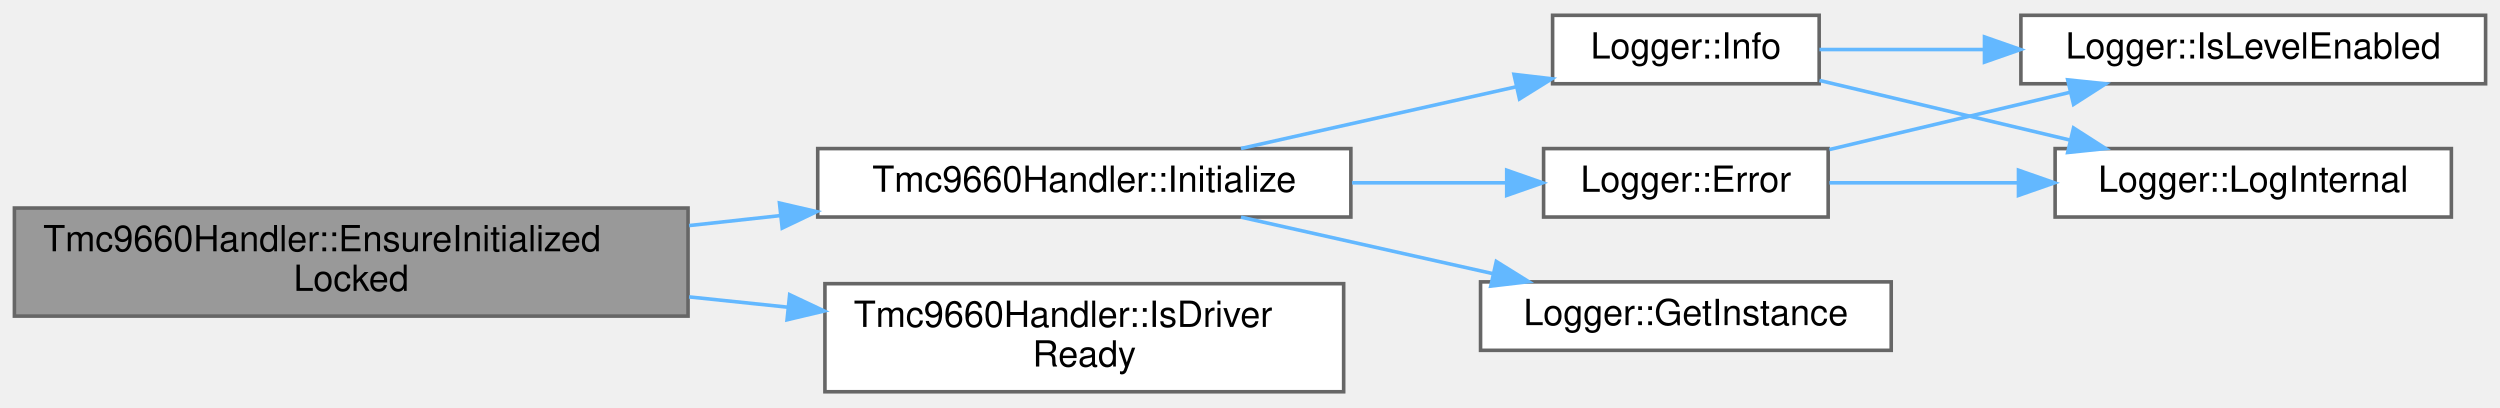
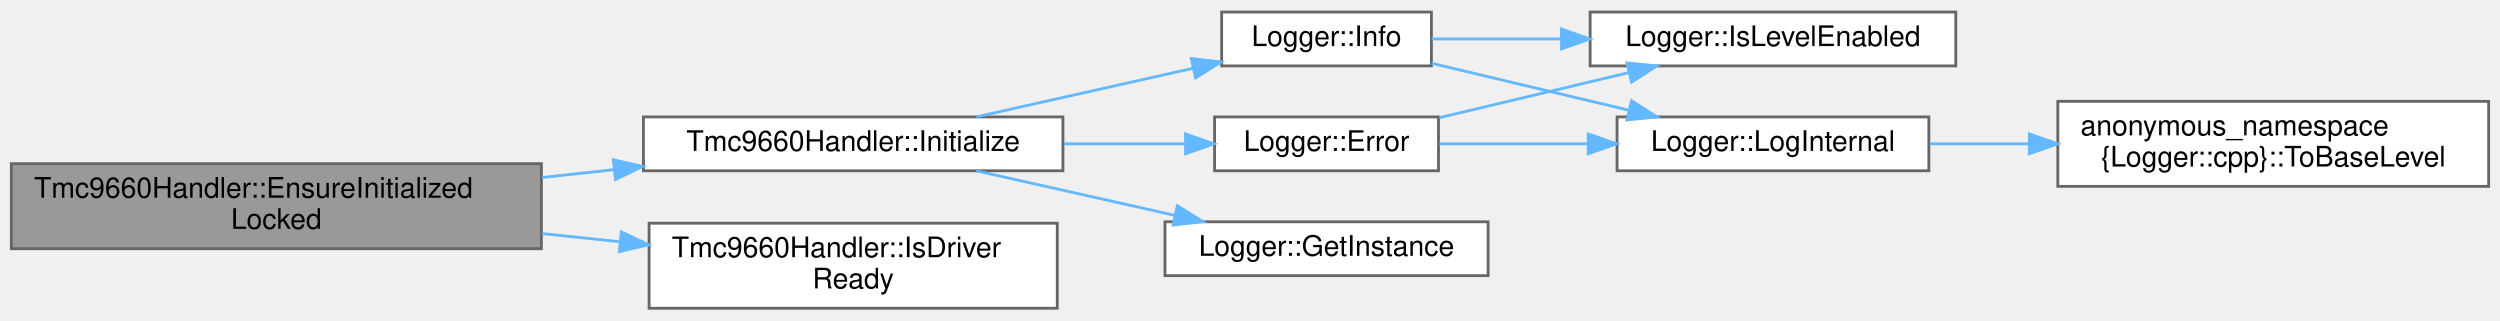
- <svg xmlns="http://www.w3.org/2000/svg" xmlns:xlink="http://www.w3.org/1999/xlink" width="694pt" height="113pt" viewBox="0.00 0.00 694.00 112.50">
+ <svg xmlns="http://www.w3.org/2000/svg" xmlns:xlink="http://www.w3.org/1999/xlink" width="882pt" height="113pt" viewBox="0.00 0.00 882.00 112.50">
  <g id="graph0" class="graph" transform="scale(1 1) rotate(0) translate(4 108.5)">
    <g id="Node000001" class="node">
      <g id="a_Node000001">
        <a xlink:title="Ensure initialized while handler_mutex_ is already held.">
          <polygon fill="#999999" stroke="#666666" points="187,-51 0,-51 0,-21 187,-21 187,-51" />
          <text text-anchor="start" x="8" y="-39" font-family="Helvetica,sans-Serif" font-size="10.00">Tmc9660Handler::EnsureInitialized</text>
          <text text-anchor="middle" x="93.5" y="-28" font-family="Helvetica,sans-Serif" font-size="10.00">Locked</text>
        </a>
      </g>
    </g>
    <g id="Node000002" class="node">
      <g id="a_Node000002">
        <a xlink:href="classTmc9660Handler.html#adc564847f8ae26c47412aaee0758991c" target="_top" xlink:title="Initialize the TMC9660 device.">
          <polygon fill="white" stroke="#666666" points="371,-67.5 223,-67.5 223,-48.5 371,-48.5 371,-67.5" />
          <text text-anchor="middle" x="297" y="-55.5" font-family="Helvetica,sans-Serif" font-size="10.00">Tmc9660Handler::Initialize</text>
        </a>
      </g>
    </g>
    <g id="edge1_Node000001_Node000002" class="edge">
      <g id="a_edge1_Node000001_Node000002">
        <a xlink:title=" ">
          <path fill="none" stroke="#63b8ff" d="M187.29,-46.13C195.73,-47.05 204.25,-47.98 212.61,-48.9" />
          <polygon fill="#63b8ff" stroke="#63b8ff" points="212.38,-52.39 222.7,-50 213.14,-45.43 212.38,-52.39" />
        </a>
      </g>
    </g>
-     <g id="Node000008" class="node">
-       <g id="a_Node000008">
+     <g id="Node000009" class="node">
+       <g id="a_Node000009">
        <a xlink:href="classTmc9660Handler.html#a13db97d201a287d8aa60384e04070b9f" target="_top" xlink:title="Check if the TMC9660 driver has been initialized and is ready.">
          <polygon fill="white" stroke="#666666" points="369,-30 225,-30 225,0 369,0 369,-30" />
          <text text-anchor="start" x="233" y="-18" font-family="Helvetica,sans-Serif" font-size="10.00">Tmc9660Handler::IsDriver</text>
          <text text-anchor="middle" x="297" y="-7" font-family="Helvetica,sans-Serif" font-size="10.00">Ready</text>
        </a>
      </g>
    </g>
-     <g id="edge9_Node000001_Node000008" class="edge">
-       <g id="a_edge9_Node000001_Node000008">
+     <g id="edge10_Node000001_Node000009" class="edge">
+       <g id="a_edge10_Node000001_Node000009">
        <a xlink:title=" ">
          <path fill="none" stroke="#63b8ff" d="M187.29,-26.33C196.44,-25.38 205.69,-24.41 214.71,-23.47" />
          <polygon fill="#63b8ff" stroke="#63b8ff" points="215.21,-26.94 224.8,-22.42 214.49,-19.98 215.21,-26.94" />
        </a>
      </g>
    </g>
    <g id="Node000003" class="node">
      <g id="a_Node000003">
        <a xlink:href="classLogger.html#adce17848a5844e053bfd314863dc1404" target="_top" xlink:title="Log error message.">
          <polygon fill="white" stroke="#666666" points="503.5,-67.5 424.5,-67.5 424.5,-48.5 503.5,-48.5 503.5,-67.5" />
          <text text-anchor="middle" x="464" y="-55.5" font-family="Helvetica,sans-Serif" font-size="10.00">Logger::Error</text>
        </a>
      </g>
    </g>
    <g id="edge2_Node000002_Node000003" class="edge">
      <g id="a_edge2_Node000002_Node000003">
        <a xlink:title=" ">
          <path fill="none" stroke="#63b8ff" d="M371.33,-58C385.73,-58 400.5,-58 413.87,-58" />
          <polygon fill="#63b8ff" stroke="#63b8ff" points="414.26,-61.5 424.26,-58 414.26,-54.5 414.26,-61.5" />
        </a>
      </g>
    </g>
-     <g id="Node000006" class="node">
-       <g id="a_Node000006">
+     <g id="Node000007" class="node">
+       <g id="a_Node000007">
        <a xlink:href="classLogger.html#a5789d11f8f1356e2192c0023a089cbc4" target="_top" xlink:title="Get singleton instance.">
          <polygon fill="white" stroke="#666666" points="521,-30.5 407,-30.5 407,-11.5 521,-11.5 521,-30.5" />
          <text text-anchor="middle" x="464" y="-18.5" font-family="Helvetica,sans-Serif" font-size="10.00">Logger::GetInstance</text>
        </a>
      </g>
    </g>
-     <g id="edge5_Node000002_Node000006" class="edge">
-       <g id="a_edge5_Node000002_Node000006">
+     <g id="edge6_Node000002_Node000007" class="edge">
+       <g id="a_edge6_Node000002_Node000007">
        <a xlink:title=" ">
          <path fill="none" stroke="#63b8ff" d="M340.49,-48.47C361.87,-43.68 387.97,-37.82 410.58,-32.75" />
          <polygon fill="#63b8ff" stroke="#63b8ff" points="411.37,-36.16 420.37,-30.56 409.84,-29.33 411.37,-36.16" />
        </a>
      </g>
    </g>
-     <g id="Node000007" class="node">
-       <g id="a_Node000007">
+     <g id="Node000008" class="node">
+       <g id="a_Node000008">
        <a xlink:href="classLogger.html#a4681229c521795685fc14f6b55c82300" target="_top" xlink:title="Log info message.">
          <polygon fill="white" stroke="#666666" points="501,-104.5 427,-104.5 427,-85.5 501,-85.5 501,-104.5" />
          <text text-anchor="middle" x="464" y="-92.5" font-family="Helvetica,sans-Serif" font-size="10.00">Logger::Info</text>
        </a>
      </g>
    </g>
-     <g id="edge6_Node000002_Node000007" class="edge">
-       <g id="a_edge6_Node000002_Node000007">
+     <g id="edge7_Node000002_Node000008" class="edge">
+       <g id="a_edge7_Node000002_Node000008">
        <a xlink:title=" ">
          <path fill="none" stroke="#63b8ff" d="M340.49,-67.53C363.89,-72.77 392.94,-79.29 416.89,-84.66" />
          <polygon fill="#63b8ff" stroke="#63b8ff" points="416.28,-88.11 426.8,-86.88 417.81,-81.28 416.28,-88.11" />
        </a>
      </g>
    </g>
    <g id="Node000004" class="node">
      <g id="a_Node000004">
        <a xlink:href="classLogger.html#af9e84e0ff6bd538e4f9ed8dcebc3e2f0" target="_top" xlink:title="Check if log level is enabled for tag.">
          <polygon fill="white" stroke="#666666" points="686,-104.5 557,-104.5 557,-85.5 686,-85.5 686,-104.5" />
          <text text-anchor="middle" x="621.5" y="-92.5" font-family="Helvetica,sans-Serif" font-size="10.00">Logger::IsLevelEnabled</text>
        </a>
      </g>
    </g>
    <g id="edge3_Node000003_Node000004" class="edge">
      <g id="a_edge3_Node000003_Node000004">
        <a xlink:title=" ">
          <path fill="none" stroke="#63b8ff" d="M503.84,-67.24C524.03,-72.05 548.94,-77.97 570.55,-83.11" />
          <polygon fill="#63b8ff" stroke="#63b8ff" points="570,-86.58 580.53,-85.49 571.62,-79.77 570,-86.58" />
        </a>
      </g>
    </g>
    <g id="Node000005" class="node">
      <g id="a_Node000005">
        <a xlink:href="classLogger.html#a6adb205db597526fb91ad20067400394" target="_top" xlink:title="Internal logging method.">
          <polygon fill="white" stroke="#666666" points="676.5,-67.5 566.5,-67.5 566.5,-48.5 676.5,-48.5 676.5,-67.5" />
          <text text-anchor="middle" x="621.5" y="-55.5" font-family="Helvetica,sans-Serif" font-size="10.00">Logger::LogInternal</text>
        </a>
      </g>
    </g>
    <g id="edge4_Node000003_Node000005" class="edge">
      <g id="a_edge4_Node000003_Node000005">
        <a xlink:title=" ">
          <path fill="none" stroke="#63b8ff" d="M503.84,-58C519.63,-58 538.31,-58 556.03,-58" />
          <polygon fill="#63b8ff" stroke="#63b8ff" points="556.33,-61.5 566.33,-58 556.33,-54.5 556.33,-61.5" />
        </a>
      </g>
    </g>
-     <g id="edge7_Node000007_Node000004" class="edge">
-       <g id="a_edge7_Node000007_Node000004">
+     <g id="Node000006" class="node">
+       <g id="a_Node000006">
+         <a xlink:href="namespaceanonymous__namespace_02Logger_8cpp_03.html#a9d2b496fa1b4f4e28667d14e4b8cb190" target="_top" xlink:title=" ">
+           <polygon fill="white" stroke="#666666" points="874,-73 722,-73 722,-43 874,-43 874,-73" />
+           <text text-anchor="start" x="730" y="-61" font-family="Helvetica,sans-Serif" font-size="10.00">anonymous_namespace</text>
+           <text text-anchor="middle" x="798" y="-50" font-family="Helvetica,sans-Serif" font-size="10.00">{Logger::cpp}::ToBaseLevel</text>
+         </a>
+       </g>
+     </g>
+     <g id="edge5_Node000005_Node000006" class="edge">
+       <g id="a_edge5_Node000005_Node000006">
+         <a xlink:title=" ">
+           <path fill="none" stroke="#63b8ff" d="M676.76,-58C687.93,-58 699.96,-58 711.93,-58" />
+           <polygon fill="#63b8ff" stroke="#63b8ff" points="711.95,-61.5 721.95,-58 711.95,-54.5 711.95,-61.5" />
+         </a>
+       </g>
+     </g>
+     <g id="edge8_Node000008_Node000004" class="edge">
+       <g id="a_edge8_Node000008_Node000004">
        <a xlink:title=" ">
          <path fill="none" stroke="#63b8ff" d="M501.07,-95C514.68,-95 530.72,-95 546.55,-95" />
          <polygon fill="#63b8ff" stroke="#63b8ff" points="546.89,-98.5 556.89,-95 546.89,-91.5 546.89,-98.5" />
        </a>
      </g>
    </g>
-     <g id="edge8_Node000007_Node000005" class="edge">
-       <g id="a_edge8_Node000007_Node000005">
+     <g id="edge9_Node000008_Node000005" class="edge">
+       <g id="a_edge9_Node000008_Node000005">
        <a xlink:title=" ">
          <path fill="none" stroke="#63b8ff" d="M501.07,-86.42C521.78,-81.49 548.09,-75.23 570.74,-69.84" />
          <polygon fill="#63b8ff" stroke="#63b8ff" points="571.61,-73.23 580.53,-67.51 569.99,-66.42 571.61,-73.23" />
        </a>
      </g>
    </g>
  </g>
</svg>
